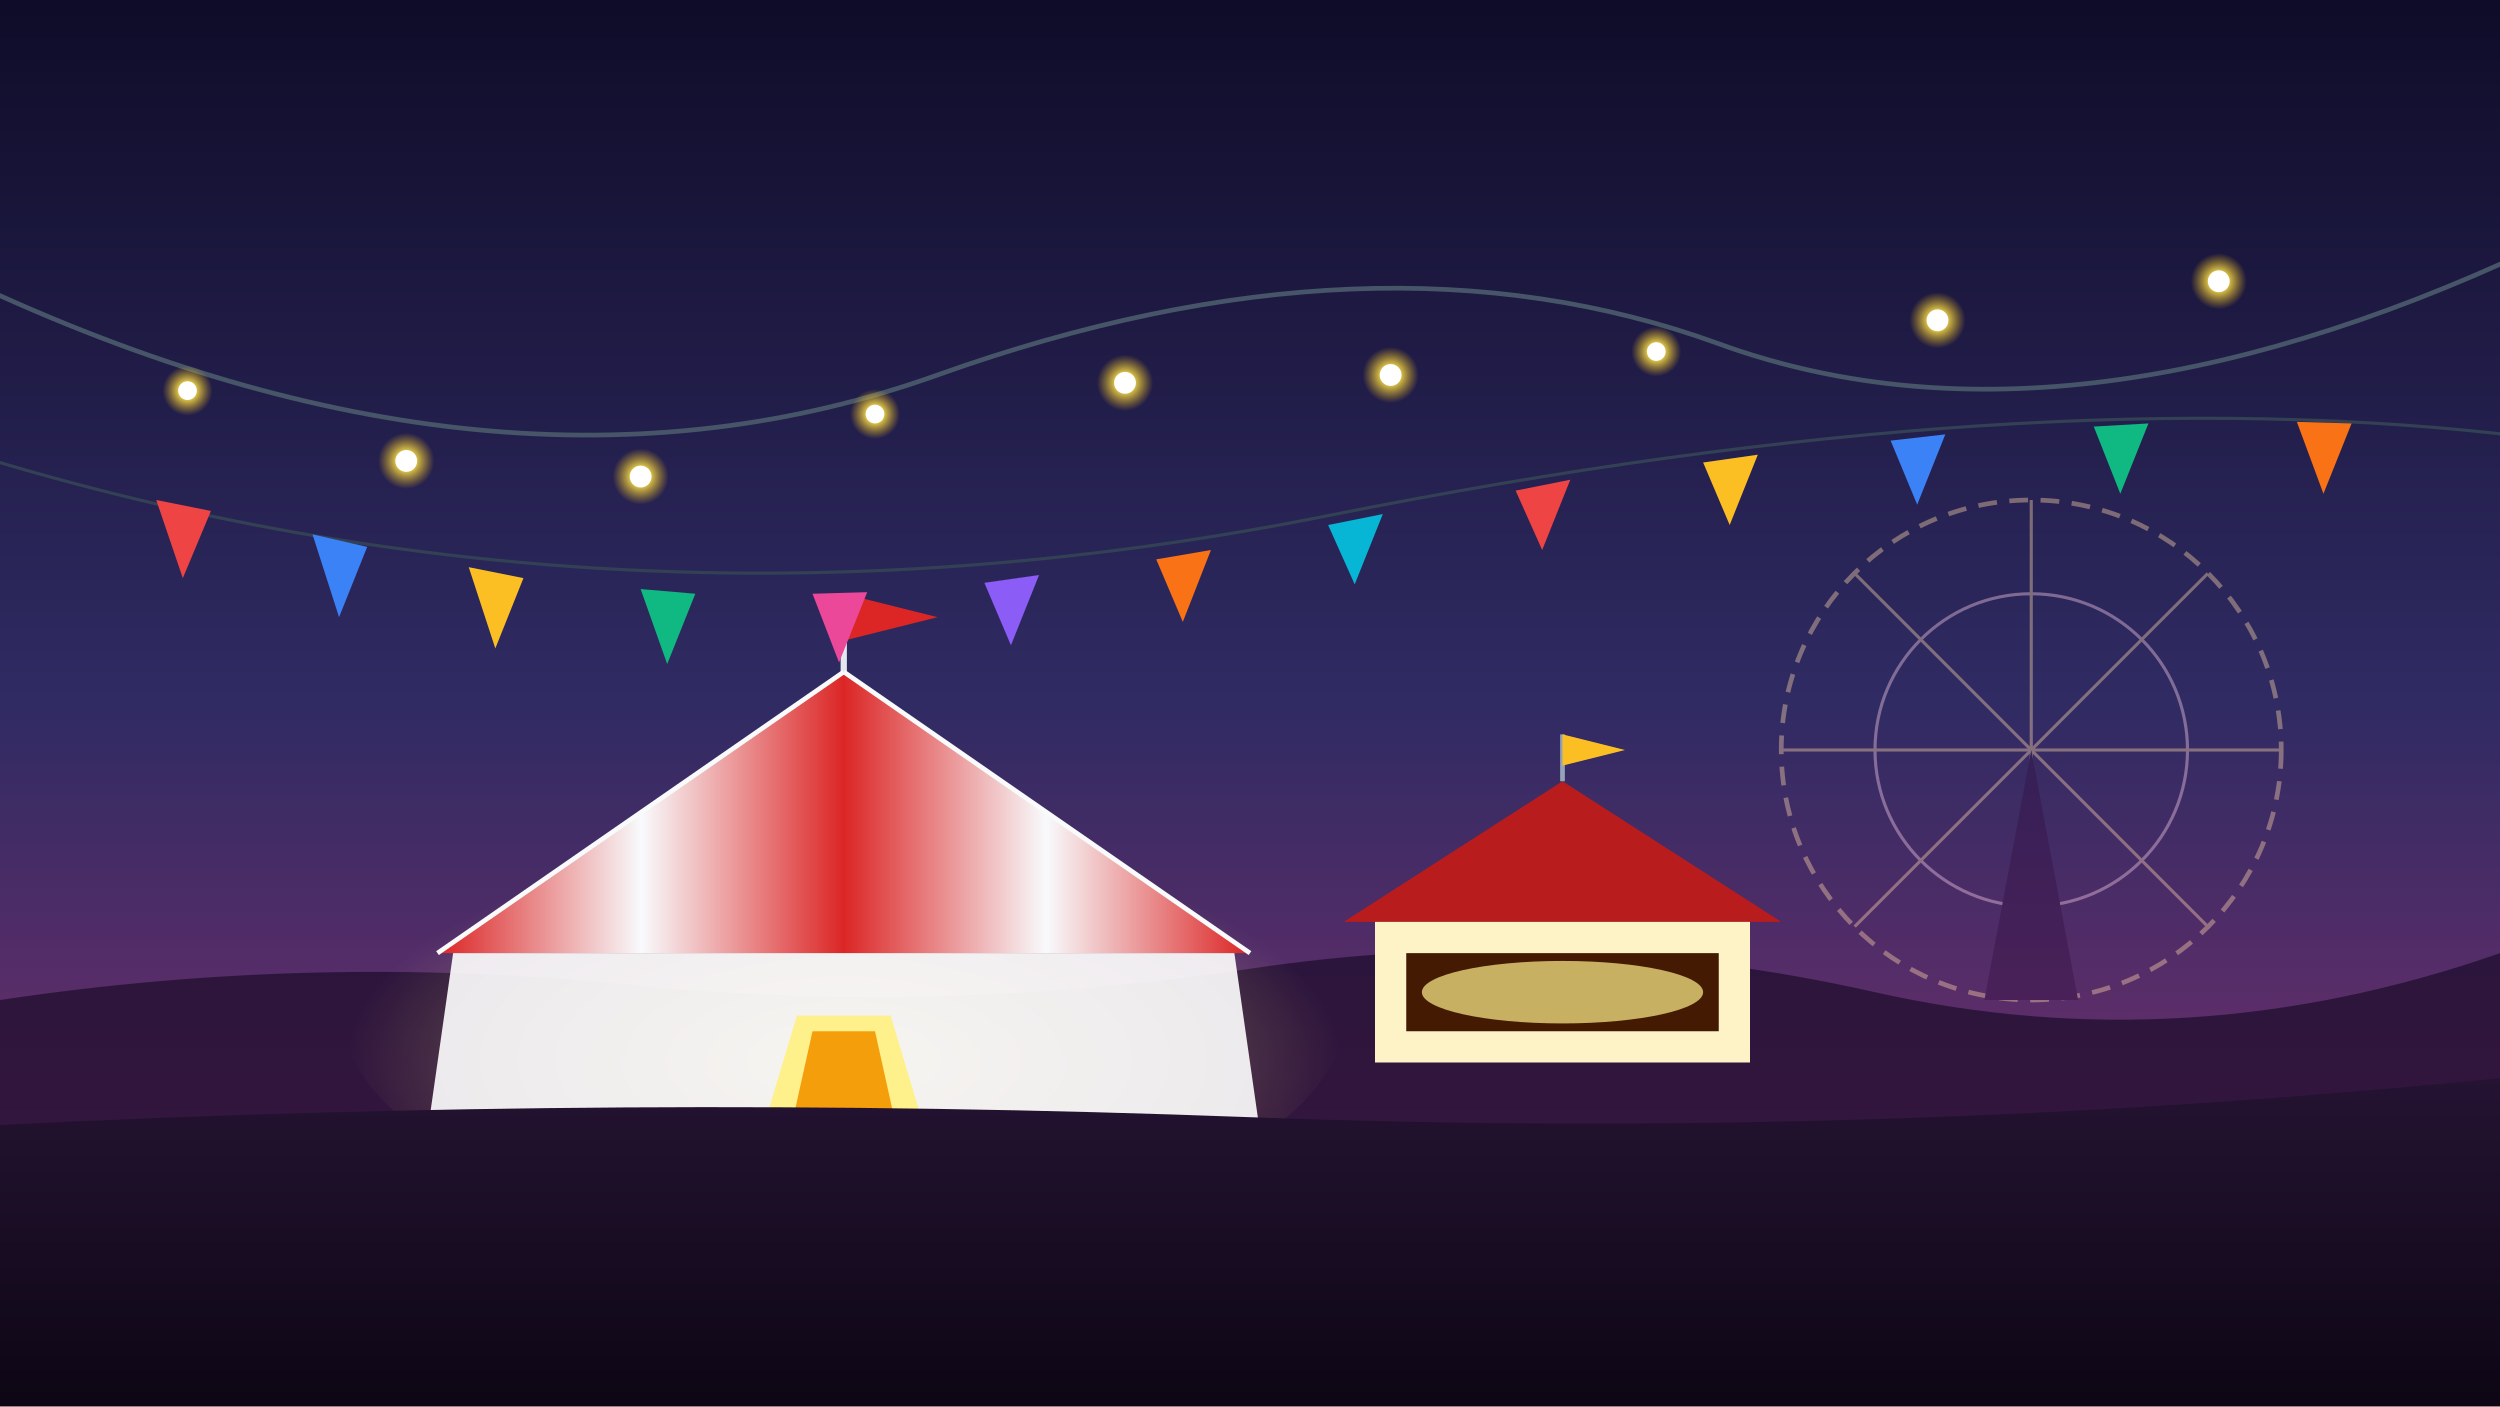
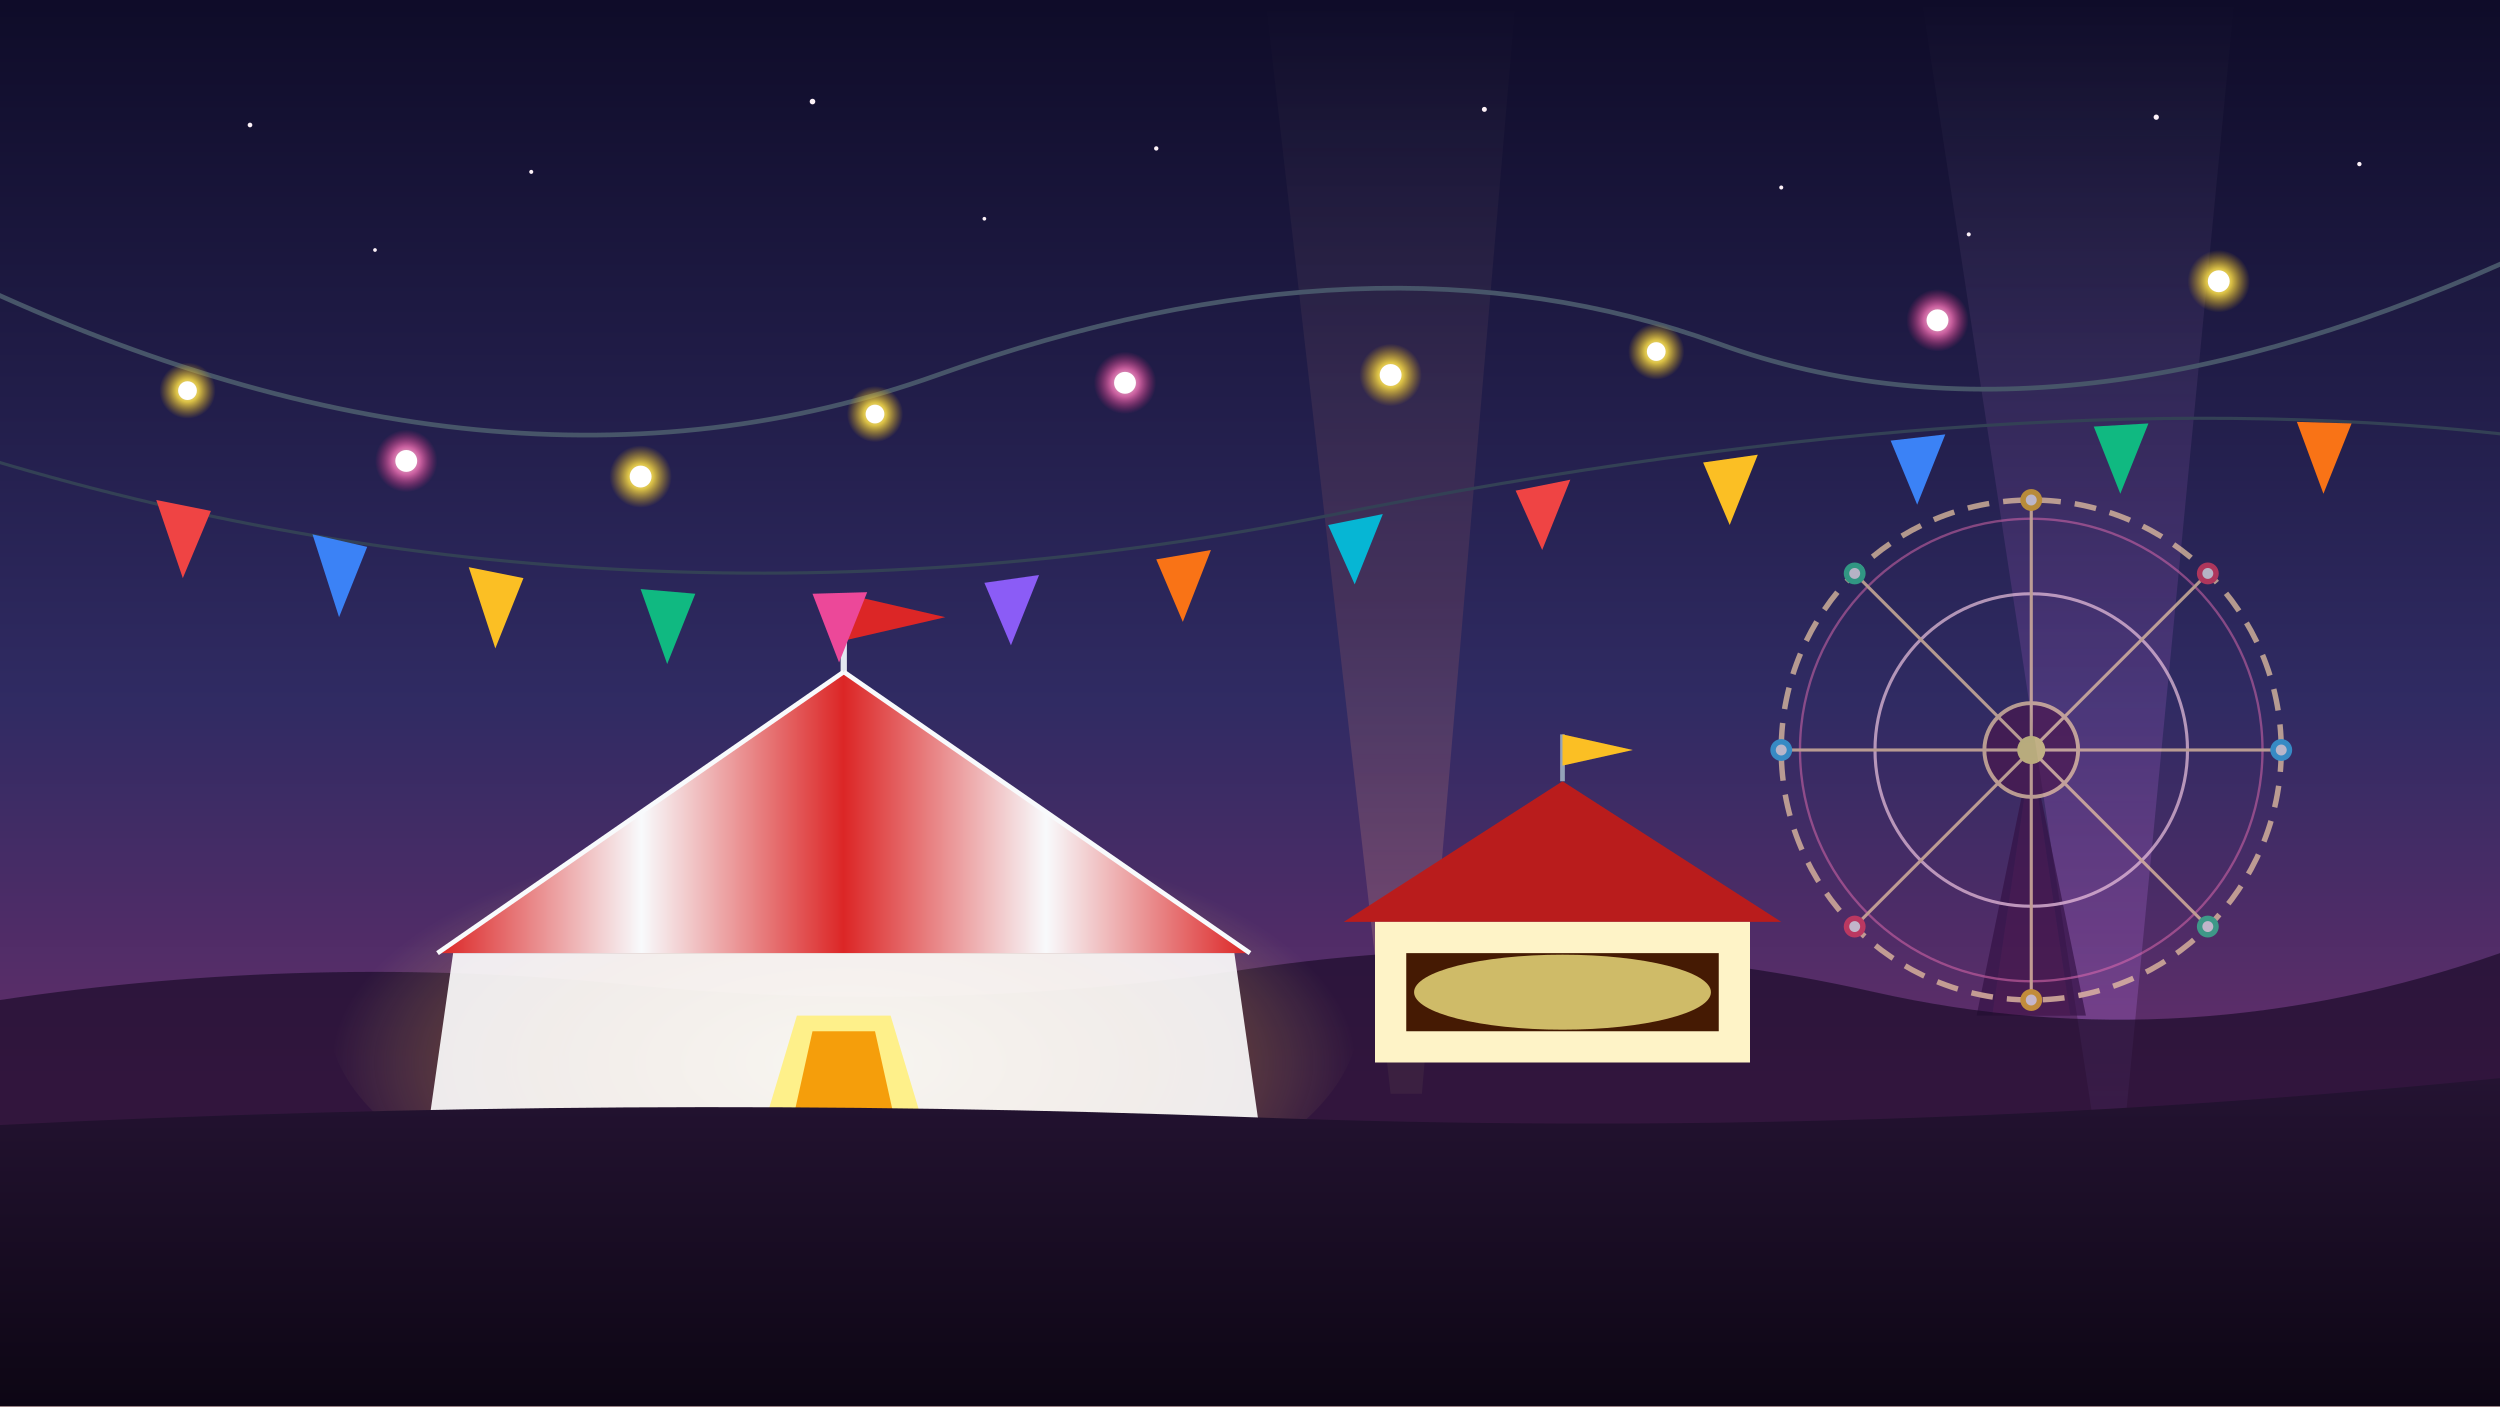
<svg xmlns="http://www.w3.org/2000/svg" viewBox="0 0 1600 900" width="1600" height="900">
  <defs>
    <linearGradient id="sky-chilbi" x1="0%" y1="0%" x2="0%" y2="100%">
      <stop offset="0%" stop-color="#0f0c29" />
      <stop offset="50%" stop-color="#302b63" />
      <stop offset="85%" stop-color="#732e6c" />
      <stop offset="100%" stop-color="#ff7e5f" />
    </linearGradient>
    <linearGradient id="ground-chilbi" x1="0%" y1="0%" x2="0%" y2="100%">
      <stop offset="0%" stop-color="#241332" />
      <stop offset="100%" stop-color="#0d0614" />
    </linearGradient>
    <linearGradient id="tent-roof" x1="0%" y1="0%" x2="100%" y2="0%">
      <stop offset="0%" stop-color="#dc2626" />
      <stop offset="25%" stop-color="#f8fafc" />
      <stop offset="50%" stop-color="#dc2626" />
      <stop offset="75%" stop-color="#f8fafc" />
      <stop offset="100%" stop-color="#dc2626" />
    </linearGradient>
    <radialGradient id="bulb-glow" cx="50%" cy="50%" r="50%">
      <stop offset="0%" stop-color="#fffbeb" stop-opacity="1" />
-       <stop offset="40%" stop-color="#fde047" stop-opacity="0.8" />
+       <stop offset="40%" stop-color="#fde047" stop-opacity="0.85" />
      <stop offset="100%" stop-color="#eab308" stop-opacity="0" />
    </radialGradient>
+     <radialGradient id="bulb-glow-alt" cx="50%" cy="50%" r="50%">
+       <stop offset="0%" stop-color="#fffbeb" stop-opacity="1" />
+       <stop offset="45%" stop-color="#f472b6" stop-opacity="0.8" />
+       <stop offset="100%" stop-color="#db2777" stop-opacity="0" />
+     </radialGradient>
    <radialGradient id="tent-light" cx="50%" cy="60%" r="50%">
-       <stop offset="0%" stop-color="#fef08a" stop-opacity="0.6" />
+       <stop offset="0%" stop-color="#fef08a" stop-opacity="0.65" />
+       <stop offset="60%" stop-color="#f59e0b" stop-opacity="0.35" />
      <stop offset="100%" stop-color="#fef08a" stop-opacity="0" />
    </radialGradient>
+     <linearGradient id="sky-beam-1" x1="50%" y1="100%" x2="50%" y2="0%">
+       <stop offset="0%" stop-color="#fed7aa" stop-opacity="0.22" />
+       <stop offset="45%" stop-color="#ff7e5f" stop-opacity="0.12" />
+       <stop offset="100%" stop-color="#ffedd5" stop-opacity="0" />
+     </linearGradient>
+     <linearGradient id="sky-beam-2" x1="50%" y1="100%" x2="50%" y2="0%">
+       <stop offset="0%" stop-color="#c084fc" stop-opacity="0.24" />
+       <stop offset="50%" stop-color="#e879f9" stop-opacity="0.12" />
+       <stop offset="100%" stop-color="#ffffff" stop-opacity="0" />
+     </linearGradient>
+     <style>
+       /* Fairground Sky Searchlights */
+       .sky-beam-left {
+         transform-origin: 900px 700px;
+         animation: beam-sweep-left 9s ease-in-out infinite alternate;
+       }
+       .sky-beam-right {
+         transform-origin: 1350px 720px;
+         animation: beam-sweep-right 12s ease-in-out infinite alternate;
+       }
+ 
+       /* Stars in the upper twilight sky */
+       .star {
+         fill: #fdf2f8;
+         animation: star-twinkle 3.6s ease-in-out infinite;
+       }
+       .s1 { animation-delay: 0s; }
+       .s2 { animation-delay: -1.2s; }
+       .s3 { animation-delay: -2.1s; }
+       .s4 { animation-delay: -2.9s; }
+ 
+       /* Turning Ferris Wheel (Riesenrad) */
+       .ferris-wheel-spin {
+         transform-origin: 0px 0px;
+         animation: ferris-rotate 34s linear infinite;
+       }
+ 
+       /* Glowing Gondolas counter-rotation so cabins stay upright */
+       .gondola-counter {
+         animation: gondola-level 34s linear infinite;
+       }
+ 
+       /* Festoon light bulbs: glowing warm pulse */
+       .bulb-pulse {
+         transform-box: fill-box;
+         transform-origin: 50% 50%;
+         animation: bulb-glow-anim 2.2s ease-in-out infinite;
+       }
+       .b1 { animation-delay: 0s; }
+       .b2 { animation-delay: -0.48s; }
+       .b3 { animation-delay: -0.96s; }
+       .b4 { animation-delay: -1.44s; }
+       .b5 { animation-delay: -1.92s; }
+       .b6 { animation-delay: -0.3s; }
+       .b7 { animation-delay: -0.78s; }
+       .b8 { animation-delay: -1.26s; }
+       .b9 { animation-delay: -1.74s; }
+ 
+       /* Festzelt interior warm glow breathing */
+       .tent-glow {
+         transform-origin: 280px 220px;
+         animation: tent-breathe 3.2s ease-in-out infinite;
+       }
+ 
+       /* Food stall warm counter glow */
+       .stall-glow {
+         animation: stall-breathe 2.6s ease-in-out infinite alternate;
+       }
+ 
+       /* Flags waving in the evening breeze */
+       .tent-flag-main {
+         transform-origin: 280px -35px;
+         animation: flag-wave 1.6s ease-in-out infinite;
+       }
+       .tent-flag-sub {
+         transform-origin: 140px -20px;
+         animation: flag-wave 1.9s ease-in-out -0.6s infinite;
+       }
+ 
+       /* Triangular pennants (Wimpelkette) fluttering */
+       .pennant {
+         transform-box: fill-box;
+         transform-origin: 50% 0%;
+         animation: pennant-flutter 2.6s ease-in-out infinite;
+       }
+       .p1 { animation-delay: 0s; }
+       .p2 { animation-delay: -0.22s; }
+       .p3 { animation-delay: -0.44s; }
+       .p4 { animation-delay: -0.66s; }
+       .p5 { animation-delay: -0.88s; }
+       .p6 { animation-delay: -1.10s; }
+       .p7 { animation-delay: -1.32s; }
+       .p8 { animation-delay: -1.54s; }
+       .p9 { animation-delay: -1.76s; }
+       .p10 { animation-delay: -1.98s; }
+       .p11 { animation-delay: -2.20s; }
+       .p12 { animation-delay: -2.42s; }
+       .p13 { animation-delay: -0.15s; }
+ 
+       @keyframes beam-sweep-left {
+         0% { transform: rotate(-18deg); opacity: 0.65; }
+         50% { opacity: 0.95; }
+         100% { transform: rotate(14deg); opacity: 0.7; }
+       }
+ 
+       @keyframes beam-sweep-right {
+         0% { transform: rotate(16deg); opacity: 0.8; }
+         50% { opacity: 0.6; }
+         100% { transform: rotate(-20deg); opacity: 0.95; }
+       }
+ 
+       @keyframes star-twinkle {
+         0%, 100% { opacity: 0.85; transform: scale(1); }
+         50% { opacity: 0.2; transform: scale(0.8); }
+       }
+ 
+       @keyframes ferris-rotate {
+         from { transform: rotate(0deg); }
+         to { transform: rotate(360deg); }
+       }
+ 
+       @keyframes gondola-level {
+         from { transform: rotate(0deg); }
+         to { transform: rotate(-360deg); }
+       }
+ 
+       @keyframes bulb-glow-anim {
+         0%, 100% { transform: scale(0.92); opacity: 0.75; }
+         50% { transform: scale(1.12); opacity: 1; }
+       }
+ 
+       @keyframes tent-breathe {
+         0%, 100% { opacity: 0.8; transform: scale(0.98); }
+         50% { opacity: 1; transform: scale(1.04); }
+       }
+ 
+       @keyframes stall-breathe {
+         0% { opacity: 0.65; }
+         100% { opacity: 0.95; }
+       }
+ 
+       @keyframes flag-wave {
+         0%, 100% { transform: scaleX(1) skewY(0deg); }
+         35% { transform: scaleX(0.94) skewY(-3.5deg); }
+         70% { transform: scaleX(1.03) skewY(2.5deg); }
+       }
+ 
+       @keyframes pennant-flutter {
+         0%, 100% { transform: rotate(-4deg) skewX(-2.5deg); }
+         50% { transform: rotate(5deg) skewX(3deg); }
+       }
+ 
+       @media (prefers-reduced-motion: reduce) {
+         .sky-beam-left,
+         .sky-beam-right,
+         .star,
+         .ferris-wheel-spin,
+         .gondola-counter,
+         .bulb-pulse,
+         .tent-glow,
+         .stall-glow,
+         .tent-flag-main,
+         .tent-flag-sub,
+         .pennant {
+           animation: none !important;
+         }
+       }
+     </style>
  </defs>
  <rect width="1600" height="900" fill="url(#sky-chilbi)" />
-   <g opacity="0.4" transform="translate(1300, 480)">
-     <circle cx="0" cy="0" r="160" fill="none" stroke="#fed7aa" stroke-width="3" stroke-dasharray="12,8" />
-     <circle cx="0" cy="0" r="100" fill="none" stroke="#fbcfe8" stroke-width="2" />
-     <line x1="-160" y1="0" x2="160" y2="0" stroke="#fed7aa" stroke-width="2" />
-     <line x1="0" y1="-160" x2="0" y2="160" stroke="#fed7aa" stroke-width="2" />
-     <line x1="-113" y1="-113" x2="113" y2="113" stroke="#fed7aa" stroke-width="2" />
-     <line x1="-113" y1="113" x2="113" y2="-113" stroke="#fed7aa" stroke-width="2" />
-     <polygon points="-30,160 30,160 0,0" fill="#311042" />
+   <g>
+     <circle class="star s1" cx="160" cy="80" r="1.5" />
+     <circle class="star s2" cx="340" cy="110" r="1.3" />
+     <circle class="star s3" cx="520" cy="65" r="1.8" />
+     <circle class="star s4" cx="740" cy="95" r="1.4" />
+     <circle class="star s1" cx="950" cy="70" r="1.6" />
+     <circle class="star s3" cx="1140" cy="120" r="1.3" />
+     <circle class="star s2" cx="1380" cy="75" r="1.7" />
+     <circle class="star s4" cx="1510" cy="105" r="1.4" />
+     <circle class="star s2" cx="240" cy="160" r="1.2" />
+     <circle class="star s4" cx="630" cy="140" r="1.2" />
+     <circle class="star s1" cx="1260" cy="150" r="1.3" />
+   </g>
+   <g>
+     <polygon class="sky-beam-left" points="890,700 810,0 970,0 910,700" fill="url(#sky-beam-1)" />
+     <polygon class="sky-beam-right" points="1340,720 1230,0 1430,0 1360,720" fill="url(#sky-beam-2)" />
+   </g>
+   <g opacity="0.65" transform="translate(1300, 480)">
+     <polygon points="-35,170 35,170 0,0" fill="#311042" />
+     <polygon points="-25,170 25,170 0,0" fill="#4a154b" opacity="0.6" />
+     <g class="ferris-wheel-spin">
+       <circle cx="0" cy="0" r="160" fill="none" stroke="#fed7aa" stroke-width="3.5" stroke-dasharray="14,9" />
+       <circle cx="0" cy="0" r="148" fill="none" stroke="#f472b6" stroke-width="1.5" opacity="0.7" />
+       <circle cx="0" cy="0" r="100" fill="none" stroke="#fbcfe8" stroke-width="2" />
+       <circle cx="0" cy="0" r="30" fill="#4a154b" stroke="#fed7aa" stroke-width="2.5" />
+       <line x1="-160" y1="0" x2="160" y2="0" stroke="#fed7aa" stroke-width="2" />
+       <line x1="0" y1="-160" x2="0" y2="160" stroke="#fed7aa" stroke-width="2" />
+       <line x1="-113" y1="-113" x2="113" y2="113" stroke="#fed7aa" stroke-width="2" />
+       <line x1="-113" y1="113" x2="113" y2="-113" stroke="#fed7aa" stroke-width="2" />
+       <g transform="translate(0, -160)">
+         <g class="gondola-counter">
+           <circle cx="0" cy="0" r="7" fill="#fbbf24" />
+           <circle cx="0" cy="0" r="3.5" fill="#ffffff" />
+         </g>
+       </g>
+       <g transform="translate(113, -113)">
+         <g class="gondola-counter">
+           <circle cx="0" cy="0" r="7" fill="#f43f5e" />
+           <circle cx="0" cy="0" r="3.5" fill="#ffffff" />
+         </g>
+       </g>
+       <g transform="translate(160, 0)">
+         <g class="gondola-counter">
+           <circle cx="0" cy="0" r="7" fill="#38bdf8" />
+           <circle cx="0" cy="0" r="3.5" fill="#ffffff" />
+         </g>
+       </g>
+       <g transform="translate(113, 113)">
+         <g class="gondola-counter">
+           <circle cx="0" cy="0" r="7" fill="#34d399" />
+           <circle cx="0" cy="0" r="3.5" fill="#ffffff" />
+         </g>
+       </g>
+       <g transform="translate(0, 160)">
+         <g class="gondola-counter">
+           <circle cx="0" cy="0" r="7" fill="#fbbf24" />
+           <circle cx="0" cy="0" r="3.5" fill="#ffffff" />
+         </g>
+       </g>
+       <g transform="translate(-113, 113)">
+         <g class="gondola-counter">
+           <circle cx="0" cy="0" r="7" fill="#f43f5e" />
+           <circle cx="0" cy="0" r="3.5" fill="#ffffff" />
+         </g>
+       </g>
+       <g transform="translate(-160, 0)">
+         <g class="gondola-counter">
+           <circle cx="0" cy="0" r="7" fill="#38bdf8" />
+           <circle cx="0" cy="0" r="3.5" fill="#ffffff" />
+         </g>
+       </g>
+       <g transform="translate(-113, -113)">
+         <g class="gondola-counter">
+           <circle cx="0" cy="0" r="7" fill="#34d399" />
+           <circle cx="0" cy="0" r="3.5" fill="#ffffff" />
+         </g>
+       </g>
+     </g>
+     <circle cx="0" cy="0" r="9" fill="#fef08a" />
  </g>
  <path d="M0,640 Q200,610 400,630 T800,620 T1200,635 T1600,610 L1600,900 L0,900 Z" fill="#1b0c2a" opacity="0.7" />
  <g transform="translate(260, 430)">
-     <ellipse cx="280" cy="220" rx="320" ry="140" fill="url(#tent-light)" />
+     <ellipse class="tent-glow" cx="280" cy="220" rx="330" ry="150" fill="url(#tent-light)" />
    <polygon points="280,0 20,180 540,180" fill="url(#tent-roof)" />
    <polygon points="30,180 530,180 550,320 10,320" fill="#fff" opacity="0.9" />
    <polygon points="220,320 250,220 310,220 340,320" fill="#fef08a" />
    <polygon points="240,320 260,230 300,230 320,320" fill="#f59e0b" />
    <line x1="280" y1="0" x2="280" y2="-50" stroke="#e2e8f0" stroke-width="4" />
-     <polygon points="280,-50 340,-35 280,-20" fill="#dc2626" />
+     <polygon class="tent-flag-main" points="280,-50 345,-35 280,-20" fill="#dc2626" />
    <line x1="20" y1="180" x2="280" y2="0" stroke="#f8fafc" stroke-width="3" />
    <line x1="280" y1="0" x2="540" y2="180" stroke="#f8fafc" stroke-width="3" />
  </g>
  <g transform="translate(860, 500)">
    <polygon points="140,0 0,90 280,90" fill="#b91c1c" />
    <rect x="20" y="90" width="240" height="90" fill="#fef3c7" />
    <rect x="40" y="110" width="200" height="50" fill="#451a03" />
-     <ellipse cx="140" cy="135" rx="90" ry="20" fill="#fef08a" opacity="0.7" />
+     <ellipse class="stall-glow" cx="140" cy="135" rx="95" ry="24" fill="#fef08a" opacity="0.75" />
    <line x1="140" y1="0" x2="140" y2="-30" stroke="#94a3b8" stroke-width="3" />
-     <polygon points="140,-30 180,-20 140,-10" fill="#fbbf24" />
+     <polygon class="tent-flag-sub" points="140,-30 185,-20 140,-10" fill="#fbbf24" />
  </g>
  <path d="M0,720 Q400,700 800,715 T1600,690 L1600,900 L0,900 Z" fill="url(#ground-chilbi)" />
  <path d="M-20,180 Q320,340 600,240 T1100,220 T1620,160" fill="none" stroke="#475569" stroke-width="3" />
  <path d="M-20,290 Q400,420 850,330 T1620,280" fill="none" stroke="#334155" stroke-width="2" />
-   <circle cx="120" cy="250" r="16" fill="url(#bulb-glow)" />
-   <circle cx="120" cy="250" r="6" fill="#fff" />
-   <circle cx="260" cy="295" r="18" fill="url(#bulb-glow)" />
-   <circle cx="260" cy="295" r="7" fill="#fff" />
-   <circle cx="410" cy="305" r="18" fill="url(#bulb-glow)" />
-   <circle cx="410" cy="305" r="7" fill="#fff" />
-   <circle cx="560" cy="265" r="16" fill="url(#bulb-glow)" />
-   <circle cx="560" cy="265" r="6" fill="#fff" />
-   <circle cx="720" cy="245" r="18" fill="url(#bulb-glow)" />
-   <circle cx="720" cy="245" r="7" fill="#fff" />
-   <circle cx="890" cy="240" r="18" fill="url(#bulb-glow)" />
-   <circle cx="890" cy="240" r="7" fill="#fff" />
-   <circle cx="1060" cy="225" r="16" fill="url(#bulb-glow)" />
-   <circle cx="1060" cy="225" r="6" fill="#fff" />
-   <circle cx="1240" cy="205" r="18" fill="url(#bulb-glow)" />
-   <circle cx="1240" cy="205" r="7" fill="#fff" />
-   <circle cx="1420" cy="180" r="18" fill="url(#bulb-glow)" />
-   <circle cx="1420" cy="180" r="7" fill="#fff" />
-   <polygon points="100,320 135,327 117,370" fill="#ef4444" />
-   <polygon points="200,342 235,350 217,395" fill="#3b82f6" />
-   <polygon points="300,363 335,370 317,415" fill="#fbbf24" />
-   <polygon points="410,377 445,380 427,425" fill="#10b981" />
-   <polygon points="520,380 555,379 537,424" fill="#ec4899" />
-   <polygon points="630,373 665,368 647,413" fill="#8b5cf6" />
-   <polygon points="740,358 775,352 757,398" fill="#f97316" />
-   <polygon points="850,336 885,329 867,374" fill="#06b6d4" />
-   <polygon points="970,314 1005,307 987,352" fill="#ef4444" />
-   <polygon points="1090,296 1125,291 1107,336" fill="#fbbf24" />
-   <polygon points="1210,282 1245,278 1227,323" fill="#3b82f6" />
-   <polygon points="1340,273 1375,271 1357,316" fill="#10b981" />
-   <polygon points="1470,270 1505,271 1487,316" fill="#f97316" />
+   <g class="bulb-pulse b1" transform="translate(120, 250)">
+     <circle cx="0" cy="0" r="18" fill="url(#bulb-glow)" />
+     <circle cx="0" cy="0" r="6" fill="#fff" />
+   </g>
+   <g class="bulb-pulse b2" transform="translate(260, 295)">
+     <circle cx="0" cy="0" r="20" fill="url(#bulb-glow-alt)" />
+     <circle cx="0" cy="0" r="7" fill="#fff" />
+   </g>
+   <g class="bulb-pulse b3" transform="translate(410, 305)">
+     <circle cx="0" cy="0" r="20" fill="url(#bulb-glow)" />
+     <circle cx="0" cy="0" r="7" fill="#fff" />
+   </g>
+   <g class="bulb-pulse b4" transform="translate(560, 265)">
+     <circle cx="0" cy="0" r="18" fill="url(#bulb-glow)" />
+     <circle cx="0" cy="0" r="6" fill="#fff" />
+   </g>
+   <g class="bulb-pulse b5" transform="translate(720, 245)">
+     <circle cx="0" cy="0" r="20" fill="url(#bulb-glow-alt)" />
+     <circle cx="0" cy="0" r="7" fill="#fff" />
+   </g>
+   <g class="bulb-pulse b6" transform="translate(890, 240)">
+     <circle cx="0" cy="0" r="20" fill="url(#bulb-glow)" />
+     <circle cx="0" cy="0" r="7" fill="#fff" />
+   </g>
+   <g class="bulb-pulse b7" transform="translate(1060, 225)">
+     <circle cx="0" cy="0" r="18" fill="url(#bulb-glow)" />
+     <circle cx="0" cy="0" r="6" fill="#fff" />
+   </g>
+   <g class="bulb-pulse b8" transform="translate(1240, 205)">
+     <circle cx="0" cy="0" r="20" fill="url(#bulb-glow-alt)" />
+     <circle cx="0" cy="0" r="7" fill="#fff" />
+   </g>
+   <g class="bulb-pulse b9" transform="translate(1420, 180)">
+     <circle cx="0" cy="0" r="20" fill="url(#bulb-glow)" />
+     <circle cx="0" cy="0" r="7" fill="#fff" />
+   </g>
+   <polygon class="pennant p1" points="100,320 135,327 117,370" fill="#ef4444" />
+   <polygon class="pennant p2" points="200,342 235,350 217,395" fill="#3b82f6" />
+   <polygon class="pennant p3" points="300,363 335,370 317,415" fill="#fbbf24" />
+   <polygon class="pennant p4" points="410,377 445,380 427,425" fill="#10b981" />
+   <polygon class="pennant p5" points="520,380 555,379 537,424" fill="#ec4899" />
+   <polygon class="pennant p6" points="630,373 665,368 647,413" fill="#8b5cf6" />
+   <polygon class="pennant p7" points="740,358 775,352 757,398" fill="#f97316" />
+   <polygon class="pennant p8" points="850,336 885,329 867,374" fill="#06b6d4" />
+   <polygon class="pennant p9" points="970,314 1005,307 987,352" fill="#ef4444" />
+   <polygon class="pennant p10" points="1090,296 1125,291 1107,336" fill="#fbbf24" />
+   <polygon class="pennant p11" points="1210,282 1245,278 1227,323" fill="#3b82f6" />
+   <polygon class="pennant p12" points="1340,273 1375,271 1357,316" fill="#10b981" />
+   <polygon class="pennant p13" points="1470,270 1505,271 1487,316" fill="#f97316" />
</svg>
